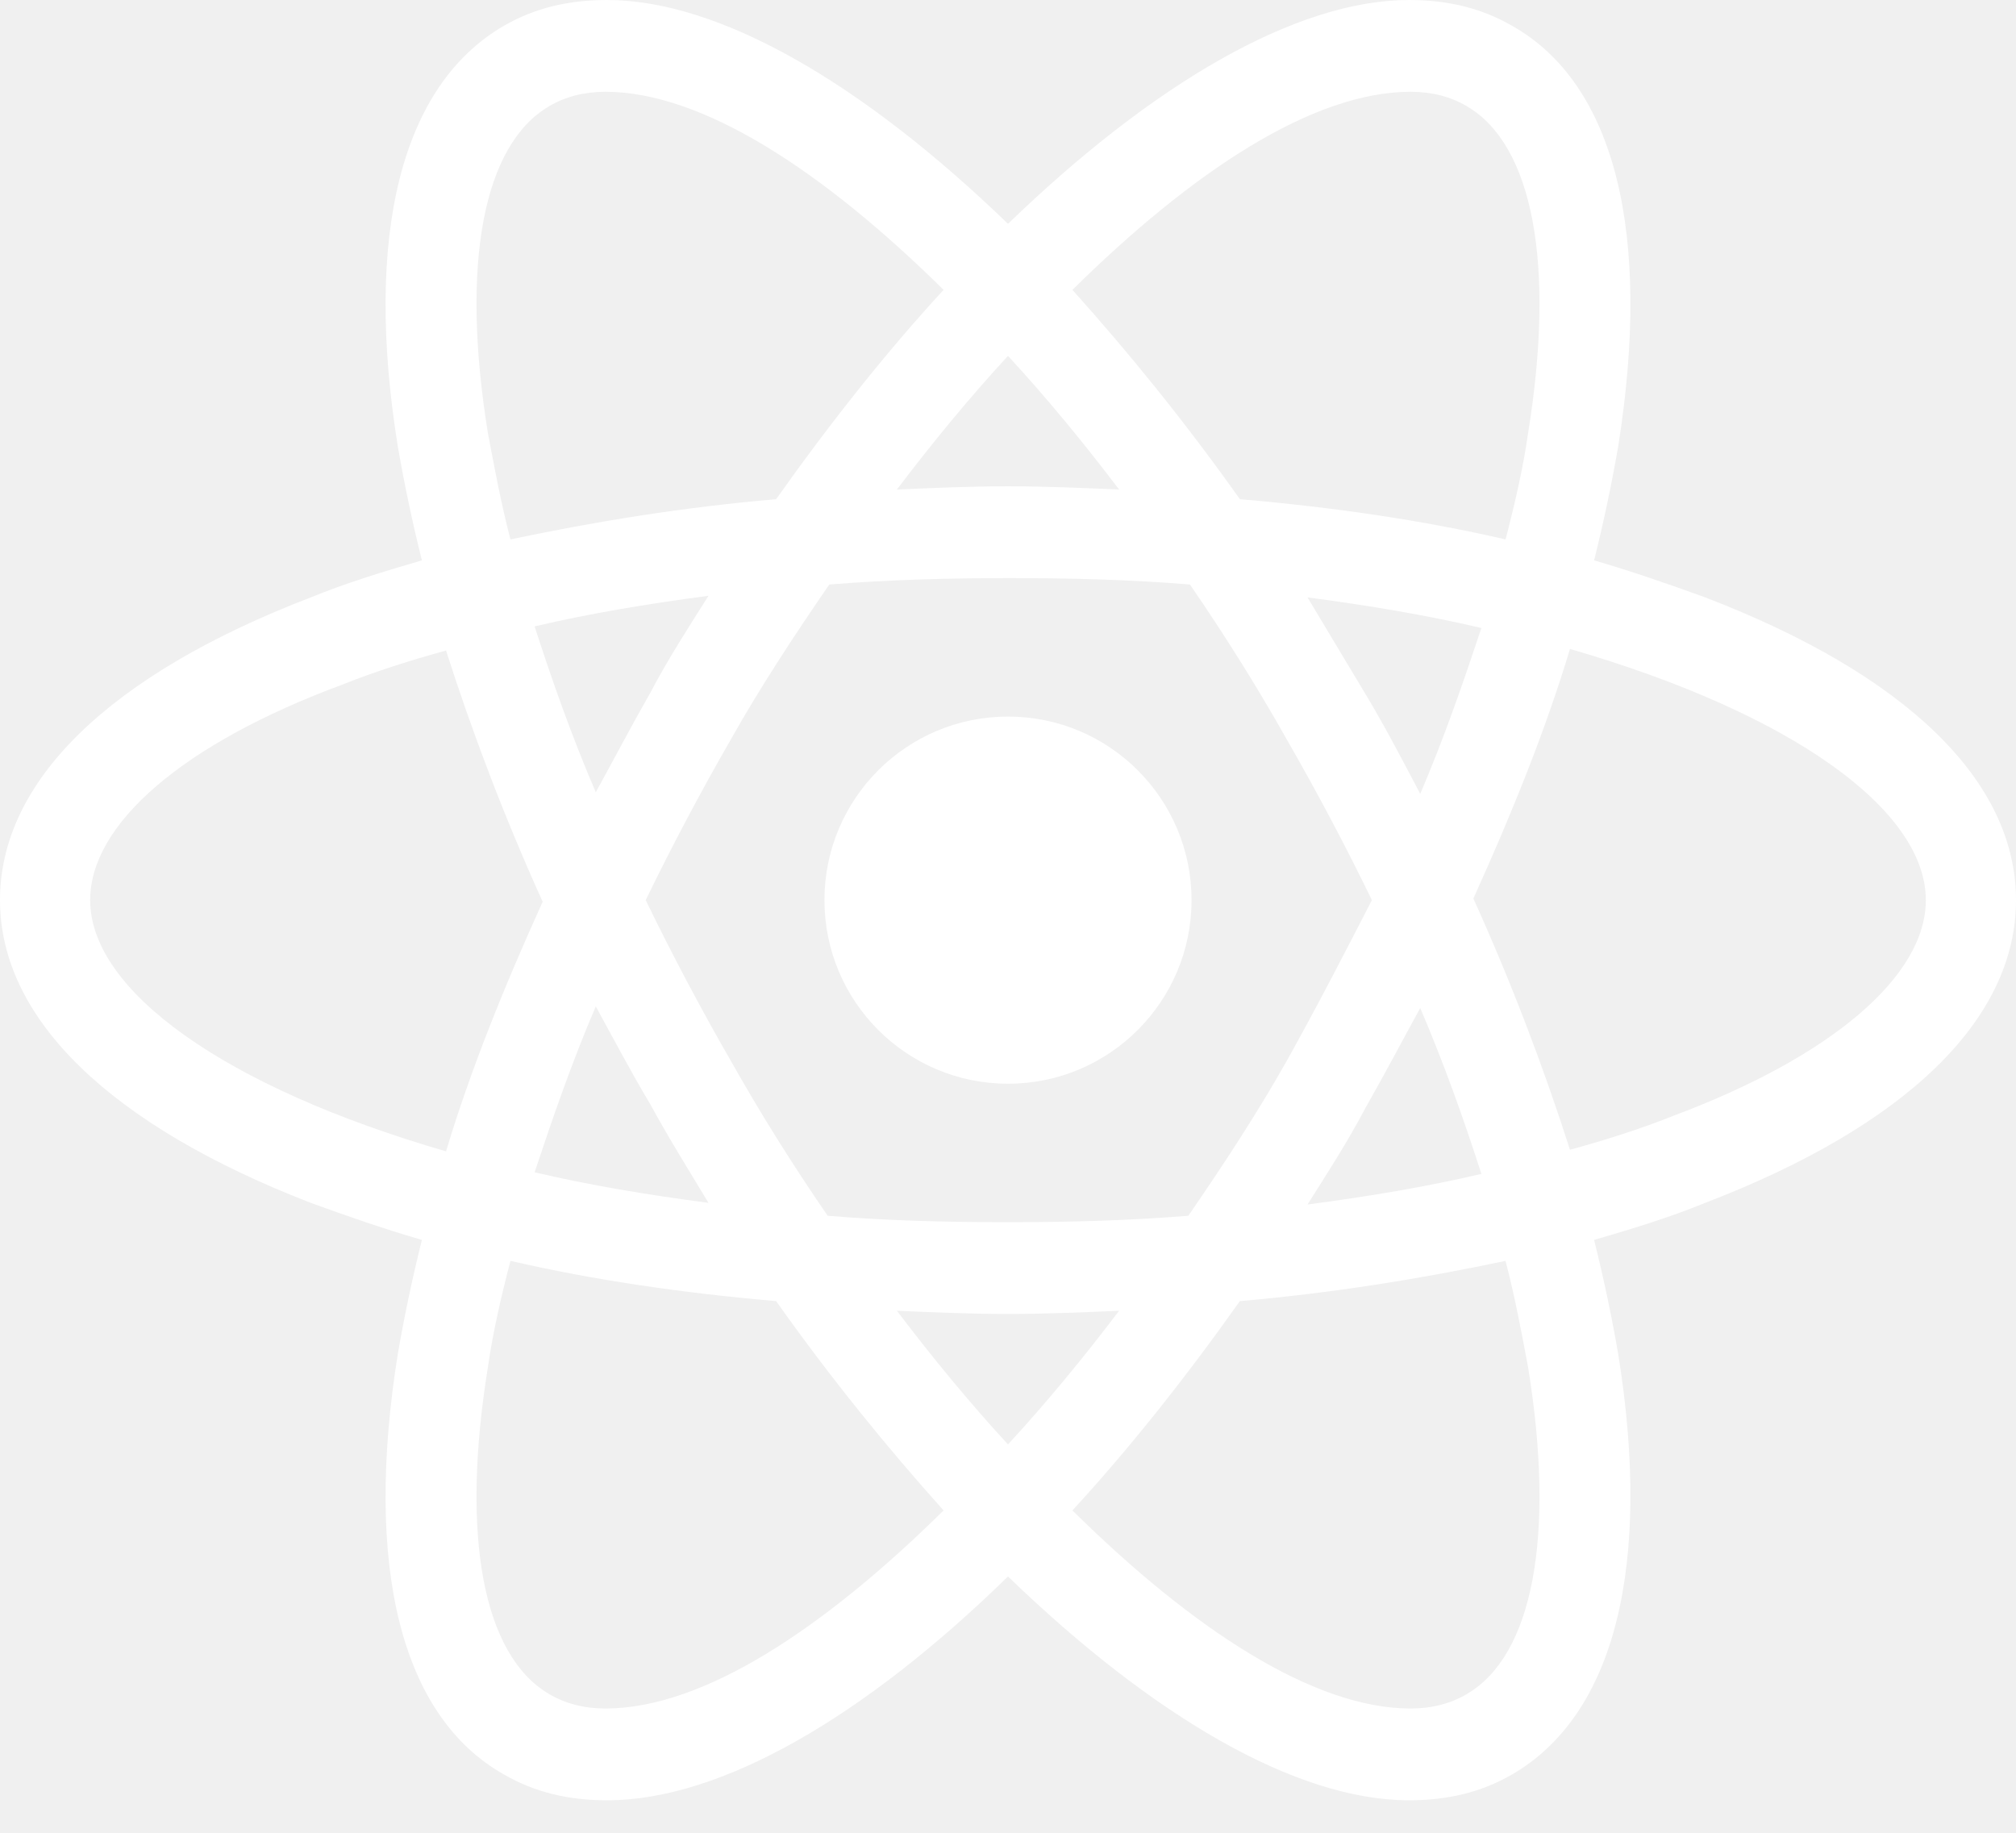
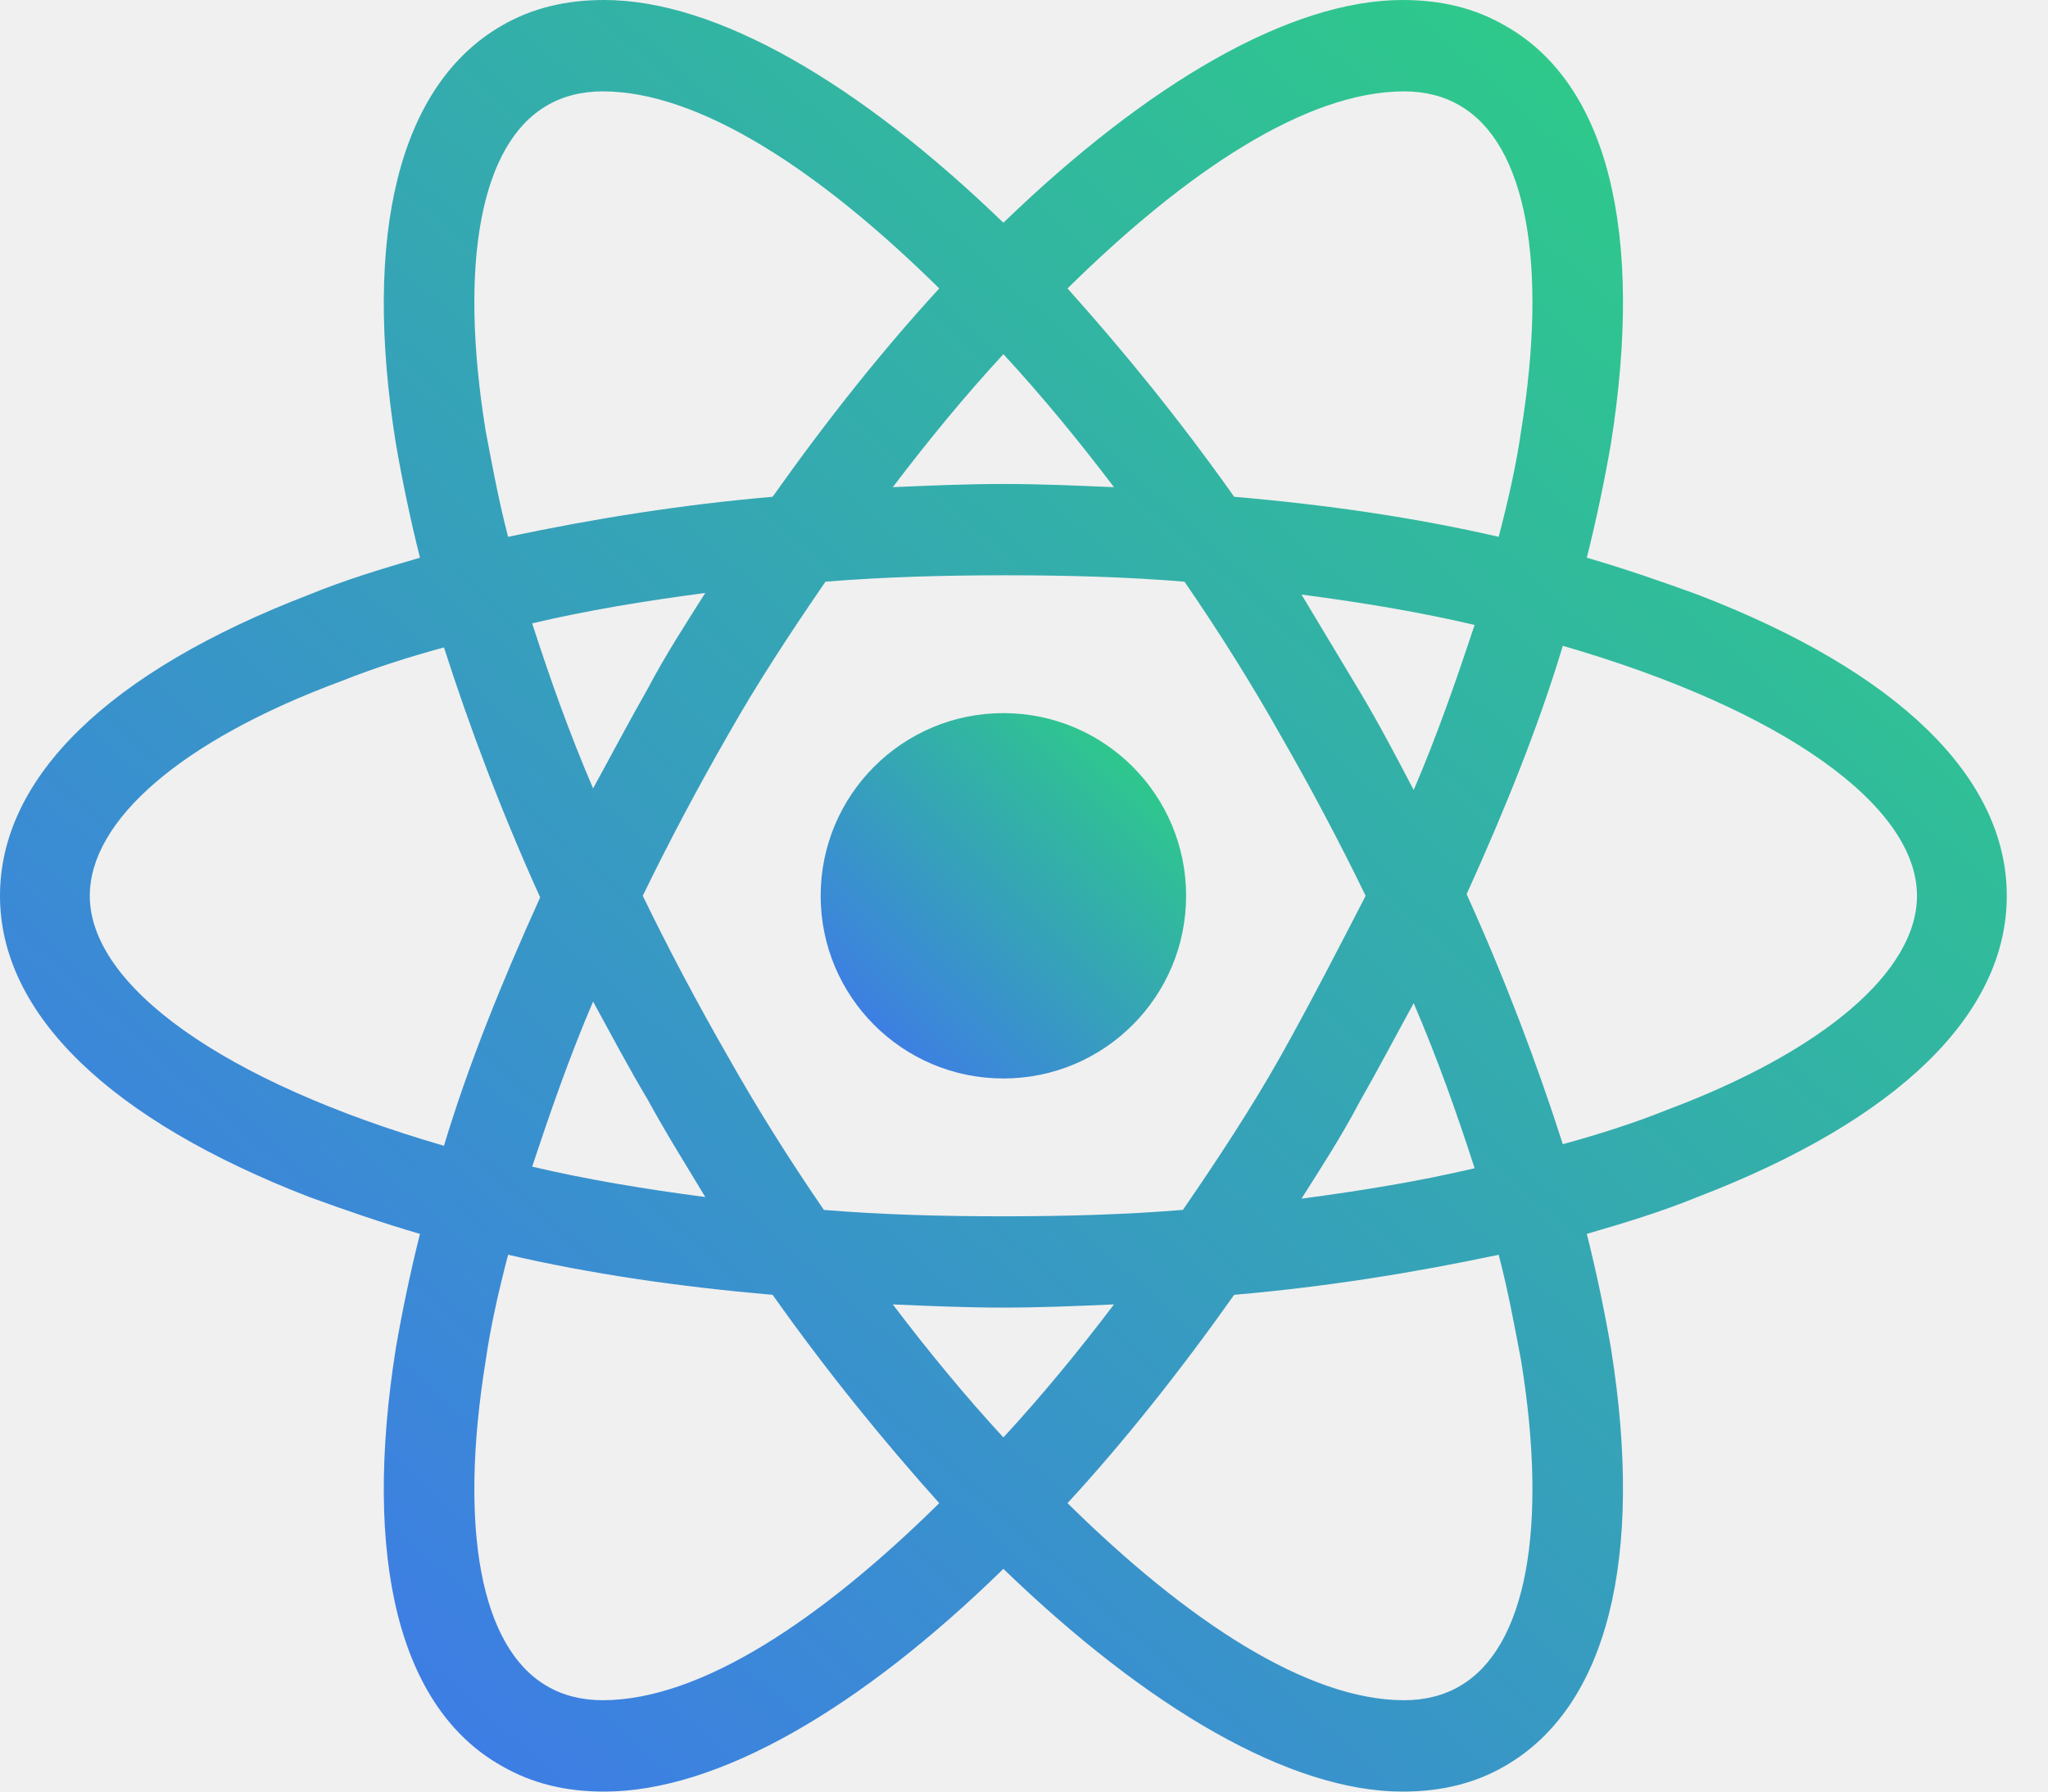
- <svg xmlns="http://www.w3.org/2000/svg" width="44" height="40" viewBox="0 0 44 40" fill="none">
-   <path d="M22 23.652C24.213 23.652 26.006 21.858 26.006 19.645C26.006 17.433 24.213 15.639 22 15.639C19.787 15.639 17.994 17.433 17.994 19.645C17.994 21.858 19.787 23.652 22 23.652Z" fill="white" />
-   <path d="M37.217 13.038C36.444 12.757 35.636 12.476 34.792 12.23C35.003 11.387 35.179 10.543 35.319 9.735C36.057 5.096 35.249 1.827 33 0.562C32.332 0.176 31.594 0 30.751 0C28.291 0 25.163 1.827 22 4.885C18.837 1.827 15.709 0 13.249 0C12.406 0 11.668 0.176 11 0.562C8.751 1.863 7.942 5.131 8.681 9.735C8.821 10.543 8.997 11.387 9.208 12.23C8.364 12.476 7.556 12.722 6.783 13.038C2.39 14.725 0 17.045 0 19.645C0 22.246 2.425 24.566 6.783 26.252C7.556 26.534 8.364 26.815 9.208 27.061C8.997 27.904 8.821 28.748 8.681 29.556C7.942 34.195 8.751 37.463 11 38.728C11.668 39.115 12.406 39.291 13.249 39.291C15.744 39.291 18.872 37.463 22 34.406C25.163 37.463 28.291 39.291 30.751 39.291C31.594 39.291 32.332 39.115 33 38.728C35.249 37.428 36.057 34.16 35.319 29.556C35.179 28.748 35.003 27.904 34.792 27.061C35.636 26.815 36.444 26.569 37.217 26.252C41.61 24.566 44 22.246 44 19.645C44 17.045 41.61 14.725 37.217 13.038V13.038ZM32.016 2.319C33.457 3.163 33.949 5.764 33.351 9.454C33.246 10.192 33.07 10.965 32.859 11.773C31.032 11.351 29.099 11.07 27.061 10.895C25.866 9.208 24.636 7.696 23.406 6.326C26.006 3.76 28.642 2.003 30.786 2.003C31.243 2.003 31.665 2.109 32.016 2.319V2.319ZM28.08 23.16C27.447 24.284 26.709 25.409 25.936 26.534C24.636 26.639 23.335 26.674 22 26.674C20.629 26.674 19.329 26.639 18.064 26.534C17.291 25.409 16.588 24.284 15.955 23.16C15.287 22 14.655 20.805 14.093 19.645C14.655 18.486 15.287 17.291 15.955 16.131C16.588 15.006 17.326 13.882 18.099 12.757C19.399 12.652 20.7 12.617 22.035 12.617C23.406 12.617 24.706 12.652 25.971 12.757C26.744 13.882 27.447 15.006 28.08 16.131C28.748 17.291 29.38 18.486 29.942 19.645C29.345 20.805 28.748 21.965 28.08 23.16ZM30.997 22C31.524 23.23 31.946 24.425 32.332 25.62C31.137 25.901 29.872 26.112 28.537 26.288C28.959 25.62 29.415 24.917 29.802 24.179C30.224 23.441 30.61 22.703 30.997 22ZM22 31.524C21.157 30.61 20.348 29.626 19.575 28.607C20.383 28.642 21.192 28.677 22 28.677C22.808 28.677 23.617 28.642 24.425 28.607C23.652 29.626 22.843 30.61 22 31.524ZM15.463 26.252C14.128 26.077 12.863 25.866 11.668 25.585C12.054 24.425 12.476 23.195 13.003 21.965C13.39 22.668 13.776 23.406 14.198 24.109C14.62 24.882 15.041 25.549 15.463 26.252V26.252ZM13.003 17.291C12.476 16.061 12.054 14.866 11.668 13.671C12.863 13.39 14.128 13.179 15.463 13.003C15.041 13.671 14.585 14.374 14.198 15.112C13.776 15.85 13.39 16.588 13.003 17.291V17.291ZM22 7.767C22.843 8.681 23.652 9.665 24.425 10.684C23.617 10.649 22.808 10.613 22 10.613C21.192 10.613 20.383 10.649 19.575 10.684C20.348 9.665 21.157 8.681 22 7.767ZM29.802 15.147L28.537 13.038C29.872 13.214 31.137 13.425 32.332 13.706C31.946 14.866 31.524 16.096 30.997 17.326C30.61 16.588 30.224 15.85 29.802 15.147ZM10.649 9.454C10.051 5.764 10.543 3.163 11.984 2.319C12.335 2.109 12.757 2.003 13.214 2.003C15.323 2.003 17.959 3.725 20.594 6.326C19.364 7.661 18.134 9.208 16.939 10.895C14.901 11.07 12.968 11.387 11.141 11.773C10.93 10.965 10.789 10.192 10.649 9.454V9.454ZM1.968 19.645C1.968 17.994 3.971 16.236 7.486 14.936C8.188 14.655 8.962 14.409 9.735 14.198C10.297 15.955 11 17.818 11.844 19.68C11 21.543 10.262 23.371 9.735 25.128C4.885 23.722 1.968 21.613 1.968 19.645ZM11.984 36.971C10.543 36.128 10.051 33.527 10.649 29.837C10.754 29.099 10.93 28.326 11.141 27.518C12.968 27.939 14.901 28.22 16.939 28.396C18.134 30.083 19.364 31.594 20.594 32.965C17.994 35.53 15.358 37.288 13.214 37.288C12.757 37.288 12.335 37.182 11.984 36.971ZM33.351 29.837C33.949 33.527 33.457 36.128 32.016 36.971C31.665 37.182 31.243 37.288 30.786 37.288C28.677 37.288 26.041 35.566 23.406 32.965C24.636 31.629 25.866 30.083 27.061 28.396C29.099 28.22 31.032 27.904 32.859 27.518C33.07 28.326 33.211 29.099 33.351 29.837V29.837ZM36.514 24.355C35.812 24.636 35.038 24.882 34.265 25.093C33.703 23.335 33 21.473 32.157 19.61C33 17.748 33.738 15.92 34.265 14.163C39.115 15.569 42.032 17.677 42.032 19.645C42.032 21.297 39.994 23.054 36.514 24.355Z" fill="white" />
+ <svg xmlns="http://www.w3.org/2000/svg" width="32" height="28" viewBox="0 0 32 28" fill="none">
+   <path d="M15.678 16.855C17.255 16.855 18.533 15.577 18.533 14C18.533 12.423 17.255 11.145 15.678 11.145C14.101 11.145 12.823 12.423 12.823 14C12.823 15.577 14.101 16.855 15.678 16.855Z" fill="url(#paint0_linear_345_32)" />
+   <path d="M26.522 9.292C25.971 9.091 25.395 8.891 24.794 8.716C24.945 8.114 25.07 7.513 25.17 6.937C25.696 3.631 25.12 1.302 23.517 0.401C23.041 0.125 22.515 0 21.914 0C20.161 0 17.932 1.302 15.678 3.481C13.424 1.302 11.195 0 9.442 0C8.841 0 8.315 0.125 7.839 0.401C6.236 1.327 5.66 3.657 6.186 6.937C6.286 7.513 6.411 8.114 6.562 8.716C5.961 8.891 5.385 9.066 4.834 9.292C1.703 10.494 0 12.147 0 14C0 15.853 1.728 17.506 4.834 18.708C5.385 18.909 5.961 19.109 6.562 19.284C6.411 19.886 6.286 20.487 6.186 21.063C5.66 24.369 6.236 26.698 7.839 27.599C8.315 27.875 8.841 28 9.442 28C11.22 28 13.449 26.698 15.678 24.519C17.932 26.698 20.161 28 21.914 28C22.515 28 23.041 27.875 23.517 27.599C25.12 26.673 25.696 24.343 25.17 21.063C25.07 20.487 24.945 19.886 24.794 19.284C25.395 19.109 25.971 18.934 26.522 18.708C29.653 17.506 31.356 15.853 31.356 14C31.356 12.147 29.653 10.494 26.522 9.292V9.292ZM22.816 1.653C23.843 2.254 24.193 4.107 23.767 6.737C23.692 7.263 23.567 7.814 23.417 8.39C22.114 8.089 20.737 7.889 19.284 7.764C18.433 6.562 17.556 5.485 16.68 4.508C18.533 2.68 20.411 1.428 21.939 1.428C22.265 1.428 22.565 1.503 22.816 1.653V1.653ZM20.011 16.505C19.56 17.306 19.034 18.107 18.483 18.909C17.556 18.984 16.63 19.009 15.678 19.009C14.701 19.009 13.775 18.984 12.873 18.909C12.322 18.107 11.821 17.306 11.37 16.505C10.895 15.678 10.444 14.826 10.043 14C10.444 13.174 10.895 12.322 11.37 11.495C11.821 10.694 12.347 9.893 12.898 9.091C13.825 9.016 14.751 8.991 15.703 8.991C16.68 8.991 17.606 9.016 18.508 9.091C19.059 9.893 19.56 10.694 20.011 11.495C20.487 12.322 20.937 13.174 21.338 14C20.912 14.826 20.487 15.653 20.011 16.505ZM22.089 15.678C22.465 16.555 22.766 17.406 23.041 18.258C22.19 18.458 21.288 18.608 20.336 18.733C20.637 18.258 20.962 17.757 21.238 17.231C21.538 16.705 21.814 16.179 22.089 15.678ZM15.678 22.465C15.077 21.814 14.501 21.113 13.95 20.386C14.526 20.411 15.102 20.436 15.678 20.436C16.254 20.436 16.83 20.411 17.406 20.386C16.855 21.113 16.279 21.814 15.678 22.465ZM11.02 18.708C10.068 18.583 9.166 18.433 8.315 18.233C8.59 17.406 8.891 16.529 9.267 15.653C9.542 16.154 9.818 16.68 10.118 17.181C10.419 17.732 10.719 18.207 11.02 18.708V18.708ZM9.267 12.322C8.891 11.445 8.59 10.594 8.315 9.742C9.166 9.542 10.068 9.392 11.02 9.267C10.719 9.742 10.394 10.243 10.118 10.769C9.818 11.295 9.542 11.821 9.267 12.322V12.322ZM15.678 5.535C16.279 6.186 16.855 6.887 17.406 7.614C16.83 7.589 16.254 7.564 15.678 7.564C15.102 7.564 14.526 7.589 13.95 7.614C14.501 6.887 15.077 6.186 15.678 5.535ZM21.238 10.794L20.336 9.292C21.288 9.417 22.19 9.567 23.041 9.767C22.766 10.594 22.465 11.47 22.089 12.347C21.814 11.821 21.538 11.295 21.238 10.794ZM7.589 6.737C7.163 4.107 7.513 2.254 8.54 1.653C8.791 1.503 9.091 1.428 9.417 1.428C10.919 1.428 12.798 2.655 14.676 4.508C13.8 5.46 12.923 6.562 12.072 7.764C10.619 7.889 9.242 8.114 7.939 8.39C7.789 7.814 7.689 7.263 7.589 6.737V6.737ZM1.403 14C1.403 12.823 2.83 11.571 5.335 10.644C5.835 10.444 6.386 10.268 6.937 10.118C7.338 11.37 7.839 12.698 8.44 14.025C7.839 15.352 7.313 16.655 6.937 17.907C3.481 16.905 1.403 15.402 1.403 14ZM8.54 26.347C7.513 25.746 7.163 23.893 7.589 21.263C7.664 20.737 7.789 20.186 7.939 19.61C9.242 19.911 10.619 20.111 12.072 20.236C12.923 21.438 13.8 22.515 14.676 23.492C12.823 25.32 10.944 26.572 9.417 26.572C9.091 26.572 8.791 26.497 8.54 26.347ZM23.767 21.263C24.193 23.893 23.843 25.746 22.816 26.347C22.565 26.497 22.265 26.572 21.939 26.572C20.436 26.572 18.558 25.345 16.68 23.492C17.556 22.54 18.433 21.438 19.284 20.236C20.737 20.111 22.114 19.886 23.417 19.61C23.567 20.186 23.667 20.737 23.767 21.263V21.263ZM26.021 17.356C25.521 17.556 24.97 17.732 24.419 17.882C24.018 16.63 23.517 15.302 22.916 13.975C23.517 12.648 24.043 11.345 24.419 10.093C27.875 11.095 29.953 12.598 29.953 14C29.953 15.177 28.501 16.429 26.021 17.356Z" fill="url(#paint1_linear_345_32)" />
+   <defs>
+     <linearGradient id="paint0_linear_345_32" x1="12.823" y1="16.855" x2="18.533" y2="11.145" gradientUnits="userSpaceOnUse">
+       <stop stop-color="#4070F4" />
+       <stop offset="1" stop-color="#2BD67B" />
+     </linearGradient>
+     <linearGradient id="paint1_linear_345_32" x1="0" y1="28" x2="27.822" y2="-3.156" gradientUnits="userSpaceOnUse">
+       <stop stop-color="#4070F4" />
+       <stop offset="1" stop-color="#2BD67B" />
+     </linearGradient>
+   </defs>
</svg>
